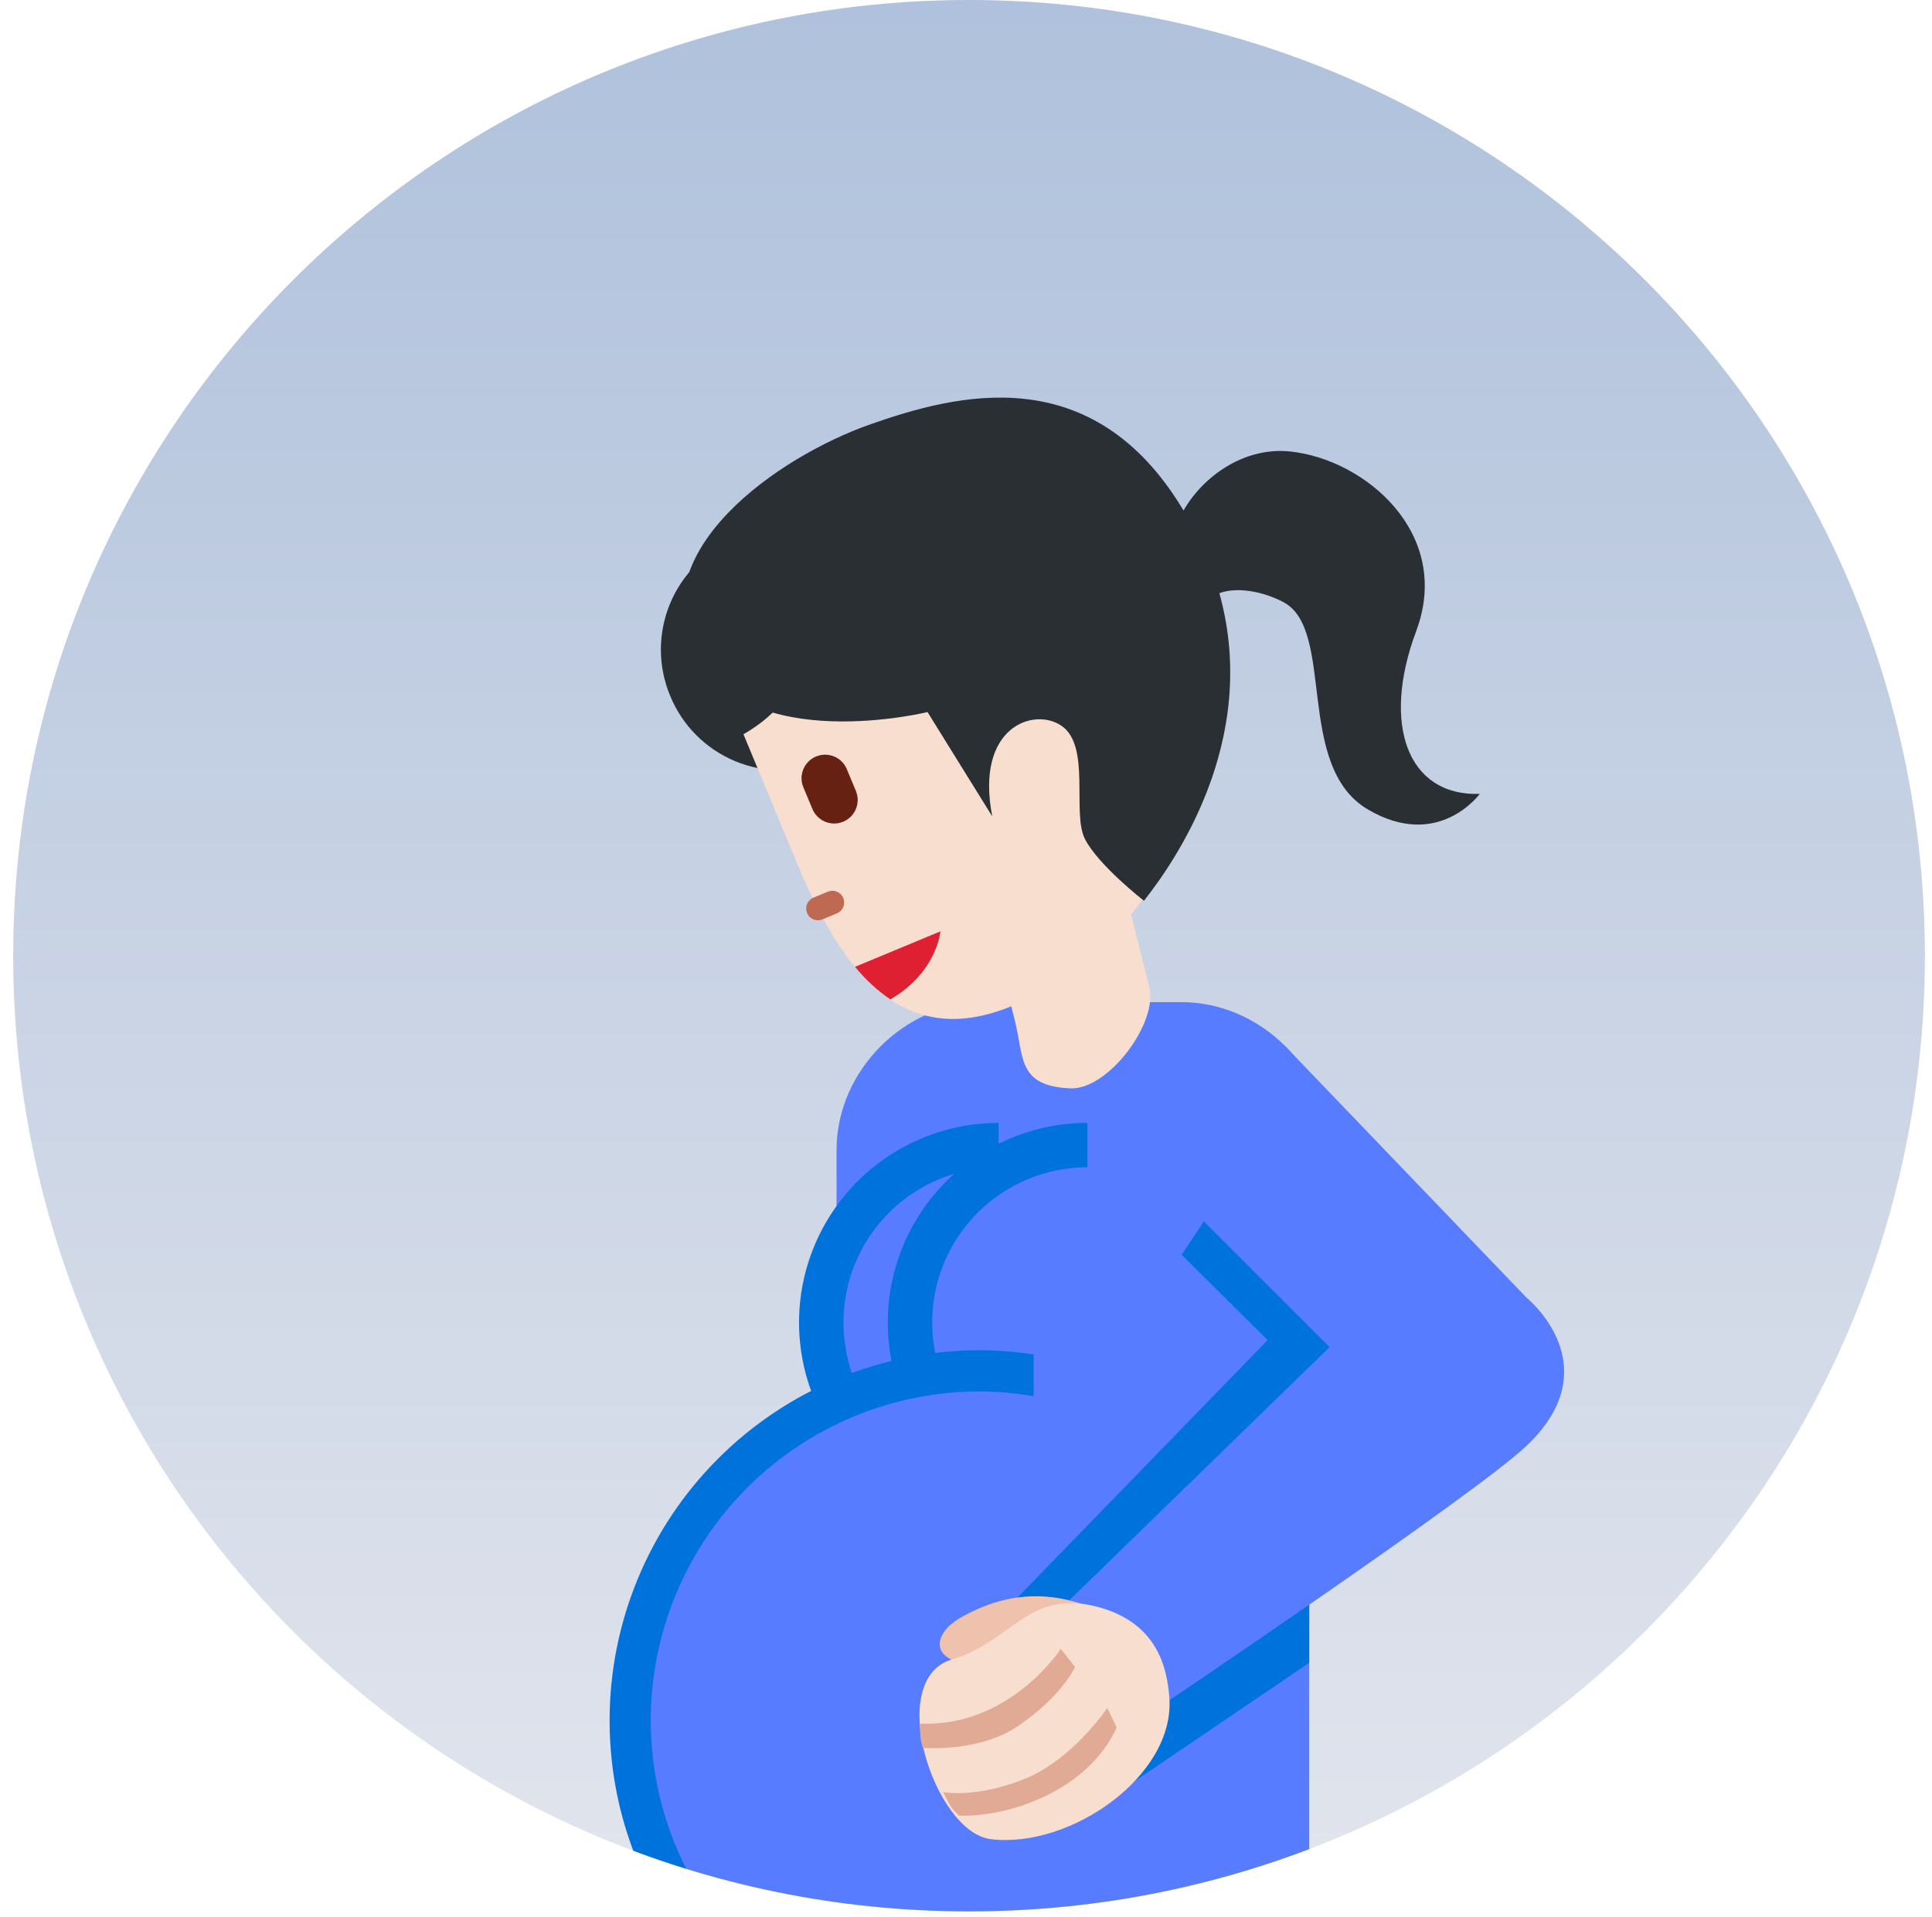
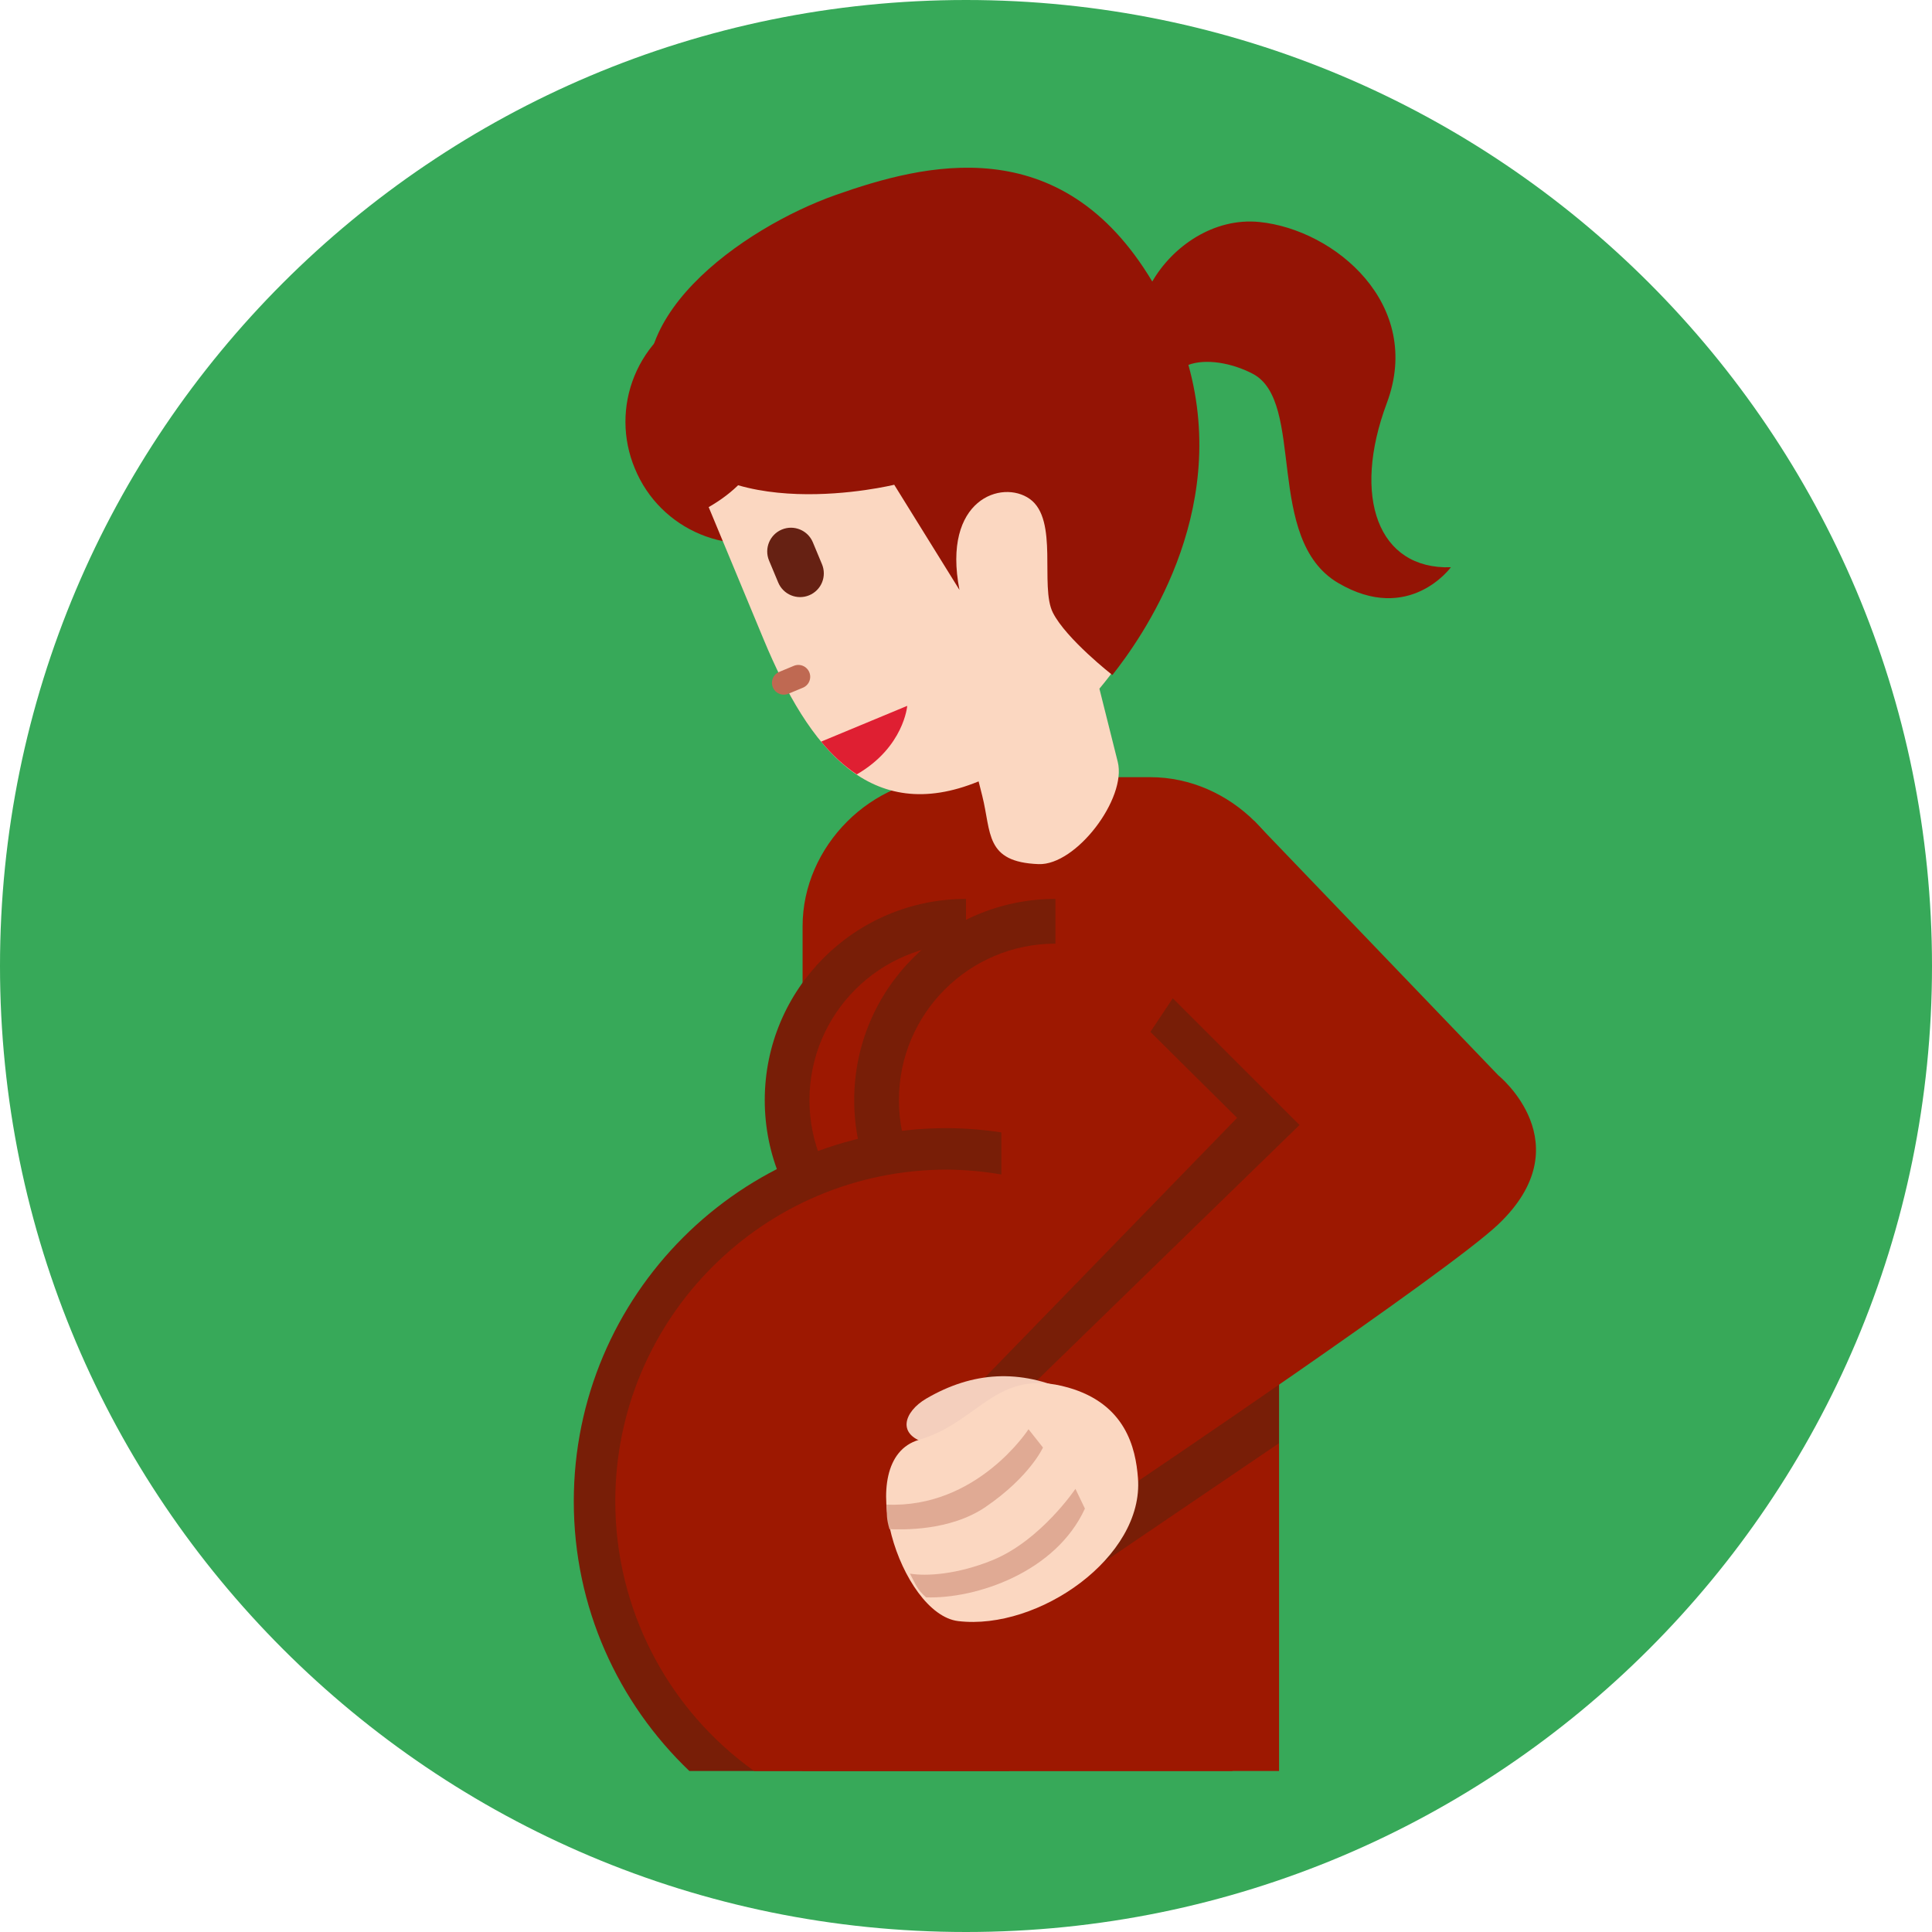
- <svg xmlns="http://www.w3.org/2000/svg" width="127" height="126" viewBox="0 0 127 126" fill="none">
-   <circle cx="63.7" cy="62.833" r="62.833" fill="url(#paint0_linear_4741_2340)" />
-   <mask id="mask0_4741_2340" style="mask-type:alpha" maskUnits="userSpaceOnUse" x="0" y="0" width="127" height="126">
-     <circle cx="63.7" cy="62.833" r="62.833" fill="url(#paint1_linear_4741_2340)" />
-   </mask>
-   <g mask="url(#mask0_4741_2340)">
-     <path d="M77.671 65.887H64.711C59.481 65.887 54.99 70.381 54.99 75.607V130.695H86.062V104.576L87.394 99.466V75.607C87.394 70.378 82.9 65.887 77.671 65.887Z" fill="#577CFF" />
-     <path d="M65.649 73.826C62.169 73.826 58.831 75.209 56.369 77.67C53.908 80.131 52.525 83.469 52.525 86.95C52.525 90.431 53.908 93.769 56.369 96.23C58.831 98.691 62.169 100.074 65.649 100.074V73.826Z" fill="#0072DB" />
-     <path d="M65.651 76.742C62.944 76.742 60.347 77.818 58.433 79.732C56.519 81.646 55.443 84.242 55.443 86.95C55.443 89.657 56.519 92.253 58.433 94.167C60.347 96.082 62.944 97.157 65.651 97.157V76.742Z" fill="#577CFF" />
-     <path d="M71.483 73.826C68.002 73.826 64.664 75.209 62.203 77.67C59.742 80.131 58.359 83.469 58.359 86.95C58.359 90.431 59.742 93.769 62.203 96.23C64.664 98.691 68.002 100.074 71.483 100.074V73.826Z" fill="#0072DB" />
-     <path d="M71.483 76.742C68.776 76.742 66.179 77.818 64.265 79.732C62.351 81.646 61.275 84.242 61.275 86.95C61.275 89.657 62.351 92.253 64.265 94.167C66.179 96.082 68.776 97.157 71.483 97.157V76.742Z" fill="#577CFF" />
-     <path d="M47.608 130.695H68.472V89.136C67.132 88.902 65.775 88.78 64.415 88.772C57.959 88.772 51.767 91.336 47.202 95.901C42.637 100.467 40.072 106.658 40.072 113.115C40.072 120.032 42.971 126.262 47.608 130.695Z" fill="#0072DB" />
-     <path d="M67.952 78.699V91.796C66.783 91.593 65.6 91.486 64.414 91.478C61.573 91.478 58.759 92.037 56.134 93.124C53.508 94.212 51.123 95.805 49.114 97.815C47.105 99.824 45.511 102.209 44.424 104.835C43.336 107.46 42.777 110.274 42.777 113.115C42.778 116.555 43.599 119.945 45.175 123.002C46.75 126.06 49.032 128.698 51.833 130.695H83.027V70.422L67.952 78.699Z" fill="#577CFF" />
-     <path d="M84.427 72.367L98.571 87.282L86.066 100.438L86.06 109.321L74.569 117.119L66.867 105.048L83.33 88.104L77.675 82.496L84.427 72.367Z" fill="#0072DB" />
-     <path d="M84.423 68.721L100.359 85.327C100.359 85.327 105.891 89.783 100.359 95.047C97.037 98.206 76.222 112.225 76.222 112.225L69.742 105.744L87.398 88.567L77.675 78.846L84.423 68.721Z" fill="#577CFF" />
-     <path d="M72.447 105.996C69.169 104.436 66.06 104.651 63.054 106.41C61.616 107.253 61.03 108.828 63.231 109.35C65.442 109.866 72.447 105.996 72.447 105.996Z" fill="#EEC2AD" />
-     <path d="M76.866 111.589C77.271 116.737 70.374 121.546 65.142 120.919C61.403 120.47 58.148 110.396 62.584 109.098C66.539 107.944 67.633 104.351 72.325 105.692C76.052 106.76 76.717 109.612 76.866 111.589Z" fill="#F7DECE" />
-     <path d="M73.406 113.58L72.788 112.294C72.788 112.294 70.539 115.639 67.413 116.931C65.042 117.899 63.044 117.995 61.997 117.823C62.446 118.678 62.455 118.824 63.044 119.369C66.302 119.483 71.507 117.736 73.406 113.58ZM66.94 113.466C69.827 111.489 70.67 109.599 70.67 109.599L69.728 108.406C69.728 108.406 66.389 113.586 60.463 113.32C60.507 114.044 60.448 114.184 60.661 114.924C61.457 114.951 64.595 115.07 66.94 113.466Z" fill="#E0AA94" />
-     <path d="M58.573 39.729C58.975 40.684 59.184 41.708 59.189 42.744C59.195 43.78 58.996 44.806 58.604 45.765C58.212 46.724 57.636 47.596 56.907 48.332C56.178 49.068 55.311 49.653 54.356 50.053C53.398 50.448 52.372 50.65 51.336 50.648C50.3 50.646 49.274 50.439 48.318 50.041C47.361 49.642 46.493 49.059 45.762 48.324C45.031 47.59 44.452 46.718 44.059 45.76C43.657 44.805 43.448 43.78 43.443 42.744C43.439 41.709 43.638 40.682 44.03 39.723C44.422 38.764 45 37.892 45.729 37.156C46.459 36.421 47.326 35.836 48.281 35.436C49.239 35.042 50.265 34.84 51.301 34.842C52.336 34.844 53.361 35.05 54.317 35.449C55.273 35.848 56.141 36.431 56.871 37.166C57.602 37.9 58.18 38.771 58.573 39.729Z" fill="#292F33" />
-     <path d="M74.352 60.114C77.86 55.929 79.954 50.58 78.155 46.258L75.18 39.092C59.099 45.147 52.482 36.838 52.482 36.838C52.482 36.838 55.631 44.415 48.871 48.273L52.467 56.929C55.407 63.998 59.414 69.061 66.475 66.159L66.714 67.11C67.314 69.493 66.874 71.421 70.382 71.555C72.835 71.648 76.148 67.268 75.547 64.885L74.352 60.114Z" fill="#F7DECE" />
-     <path d="M93.095 41.487C95.498 35.065 89.715 30.183 84.792 29.681C81.805 29.378 79.111 31.282 77.798 33.563C71.817 23.548 62.869 25.907 57.176 27.911C51.145 30.034 42.174 36.278 45.694 42.989C49.215 49.702 60.971 46.815 60.971 46.815L65.226 53.674C64.076 47.771 67.996 46.453 69.807 47.739C71.715 49.096 70.449 53.444 71.318 55.159C72.187 56.873 75.197 59.224 75.197 59.224C77.046 56.873 82.882 48.789 80.155 38.999C81.283 38.576 82.978 38.862 84.346 39.576C87.822 41.382 85.083 50.376 89.919 53.219C94.553 55.946 97.271 52.196 97.271 52.196C92.523 52.353 90.799 47.626 93.095 41.487Z" fill="#292F33" />
-     <path d="M54.982 60.064L54.084 60.437C53.989 60.479 53.888 60.502 53.785 60.504C53.682 60.506 53.579 60.487 53.484 60.449C53.388 60.411 53.301 60.355 53.227 60.282C53.154 60.21 53.095 60.124 53.056 60.029C53.016 59.934 52.996 59.831 52.996 59.728C52.996 59.625 53.017 59.523 53.058 59.429C53.098 59.334 53.157 59.248 53.231 59.176C53.305 59.105 53.393 59.048 53.489 59.011L54.39 58.638C54.484 58.593 54.587 58.569 54.691 58.565C54.796 58.561 54.9 58.579 54.997 58.617C55.094 58.654 55.183 58.711 55.258 58.784C55.333 58.857 55.392 58.944 55.432 59.041C55.472 59.137 55.492 59.241 55.491 59.345C55.49 59.45 55.468 59.553 55.425 59.648C55.383 59.744 55.322 59.83 55.246 59.901C55.17 59.973 55.08 60.028 54.982 60.064Z" fill="#BF6952" />
-     <path d="M55.424 54.024C55.045 54.181 54.621 54.181 54.242 54.024C53.864 53.868 53.563 53.568 53.406 53.19L52.808 51.758C52.65 51.379 52.65 50.953 52.807 50.574C52.963 50.194 53.264 49.893 53.643 49.736C54.022 49.578 54.448 49.578 54.828 49.734C55.207 49.891 55.508 50.192 55.666 50.571L56.261 52C56.339 52.188 56.38 52.389 56.38 52.593C56.38 52.796 56.34 52.998 56.263 53.186C56.185 53.374 56.071 53.545 55.927 53.689C55.783 53.833 55.612 53.947 55.424 54.024Z" fill="#662113" />
-     <path d="M56.205 63.566C56.914 64.426 57.69 65.143 58.526 65.703C61.603 63.927 61.819 61.232 61.819 61.232L56.351 63.504L56.205 63.566Z" fill="#DF1F32" />
+ <svg xmlns="http://www.w3.org/2000/svg" viewBox="-3.6 -3.6 43.20 43.20" aria-hidden="true" role="img" class="iconify iconify--twemoji" preserveAspectRatio="xMidYMid meet" fill="#000000">
+   <g id="SVGRepo_bgCarrier" stroke-width="0">
+     <rect x="-3.6" y="-3.6" width="43.20" height="43.20" rx="21.6" fill="#37a959" strokewidth="0" />
  </g>
-   <defs>
-     <linearGradient id="paint0_linear_4741_2340" x1="63.7" y1="0" x2="63.7" y2="125.665" gradientUnits="userSpaceOnUse">
-       <stop stop-color="#AFC1DC" />
-       <stop offset="1" stop-color="#E2E5ED" />
-     </linearGradient>
-     <linearGradient id="paint1_linear_4741_2340" x1="63.7" y1="0" x2="63.7" y2="125.665" gradientUnits="userSpaceOnUse">
-       <stop stop-color="#AFC1DC" />
-       <stop offset="1" stop-color="#E2E5ED" />
-     </linearGradient>
-   </defs>
+   <g id="SVGRepo_tracerCarrier" stroke-linecap="round" stroke-linejoin="round" />
+   <g id="SVGRepo_iconCarrier">
+     <path fill="#9d1801" d="M22.123 13.778h-4.444c-1.793 0-3.333 1.541-3.333 3.333V36H25v-8.956l.457-1.752v-8.181c0-1.793-1.541-3.333-3.334-3.333z" />
+     <path fill="#781e07" d="M18 16.5a4.5 4.5 0 0 0 0 9v-9z" />
+     <path fill="#9d1801" d="M18 17.5a3.5 3.5 0 1 0 0 7v-7z" />
+     <path fill="#781e07" d="M20 16.5a4.5 4.5 0 0 0 0 9v-9z" />
+     <path fill="#9d1801" d="M20 17.5a3.5 3.5 0 1 0 0 7v-7z" />
+     <path fill="#781e07" d="M11.814 36h7.154V21.75a8.386 8.386 0 0 0-1.391-.125a8.347 8.347 0 0 0-8.347 8.347c0 2.372.994 4.508 2.584 6.028z" />
+     <path fill="#9d1801" d="M18.79 18.171v4.491a7.354 7.354 0 0 0-1.213-.109a7.418 7.418 0 0 0-7.419 7.419A7.405 7.405 0 0 0 13.263 36h10.696V15.333l-5.169 2.838z" />
+     <path fill="#781e07" d="M24.438 16l4.85 5.114L25 25.625l-.002 3.046l-3.94 2.674l-2.641-4.139l5.645-5.81l-1.939-1.923z" />
+     <path fill="#9d1801" d="M24.438 14.75l5.464 5.694s1.897 1.528 0 3.333c-1.139 1.083-8.276 5.89-8.276 5.89l-2.222-2.222l6.054-5.89l-3.334-3.333l2.314-3.472z" />
+     <path fill="#f4cfbd" d="M20.331 27.532c-1.124-.535-2.19-.461-3.221.142c-.493.289-.694.829.061 1.008c.758.177 3.16-1.15 3.16-1.15z" />
+     <path fill="#fbd7c1" d="M21.845 29.449c.139 1.765-2.226 3.414-4.02 3.199c-1.282-.154-2.398-3.608-.877-4.053c1.356-.396 1.731-1.628 3.34-1.168c1.278.366 1.506 1.344 1.557 2.022z" />
+     <path fill="#E0AA94" d="M20.659 30.132l-.212-.441s-.771 1.147-1.843 1.59c-.813.332-1.498.365-1.857.306c.154.293.157.343.359.53c1.117.039 2.902-.56 3.553-1.985zm-2.217-.039c.99-.678 1.279-1.326 1.279-1.326l-.323-.409s-1.145 1.776-3.177 1.685c.015.248-.005.296.068.55c.273.009 1.349.05 2.153-.5z" />
+     <path fill="#941405" d="M15.573 4.809a2.703 2.703 0 0 1-1.446 3.54a2.704 2.704 0 0 1-3.531-1.472a2.703 2.703 0 0 1 1.448-3.54a2.702 2.702 0 0 1 3.529 1.472z" />
+     <path fill="#fbd7c1" d="M20.983 11.799c1.203-1.435 1.921-3.269 1.304-4.751l-1.02-2.457c-5.514 2.076-7.783-.773-7.783-.773s1.08 2.598-1.238 3.921l1.233 2.968c1.008 2.424 2.382 4.16 4.803 3.165l.082.326c.206.817.055 1.478 1.258 1.524c.841.032 1.977-1.47 1.771-2.287l-.41-1.636z" />
+     <path fill="#941405" d="M27.41 5.412c.824-2.202-1.159-3.876-2.847-4.048c-1.024-.104-1.948.549-2.398 1.331C20.114-.739 17.046.07 15.094.757c-2.068.728-5.144 2.869-3.937 5.17c1.207 2.302 5.238 1.312 5.238 1.312l1.459 2.352c-.394-2.024.95-2.476 1.571-2.035c.654.465.22 1.956.518 2.544c.298.588 1.33 1.394 1.33 1.394c.634-.806 2.635-3.578 1.7-6.935c.387-.145.968-.047 1.437.198c1.192.619.253 3.703 1.911 4.678c1.589.935 2.521-.351 2.521-.351c-1.628.054-2.219-1.567-1.432-3.672z" />
+     <path fill="#BF6952" d="M14.342 11.782l-.308.128a.265.265 0 1 1-.204-.489l.309-.128a.265.265 0 1 1 .203.489z" />
+     <path fill="#662113" d="M14.493 9.711a.53.53 0 0 1-.692-.286l-.205-.491a.53.53 0 0 1 .98-.407l.204.49a.53.53 0 0 1-.287.694z" />
+     <path fill="#DF1F32" d="M14.761 12.983c.243.295.509.541.796.733c1.055-.609 1.129-1.533 1.129-1.533l-1.875.779l-.05.021z" />
+   </g>
</svg>
